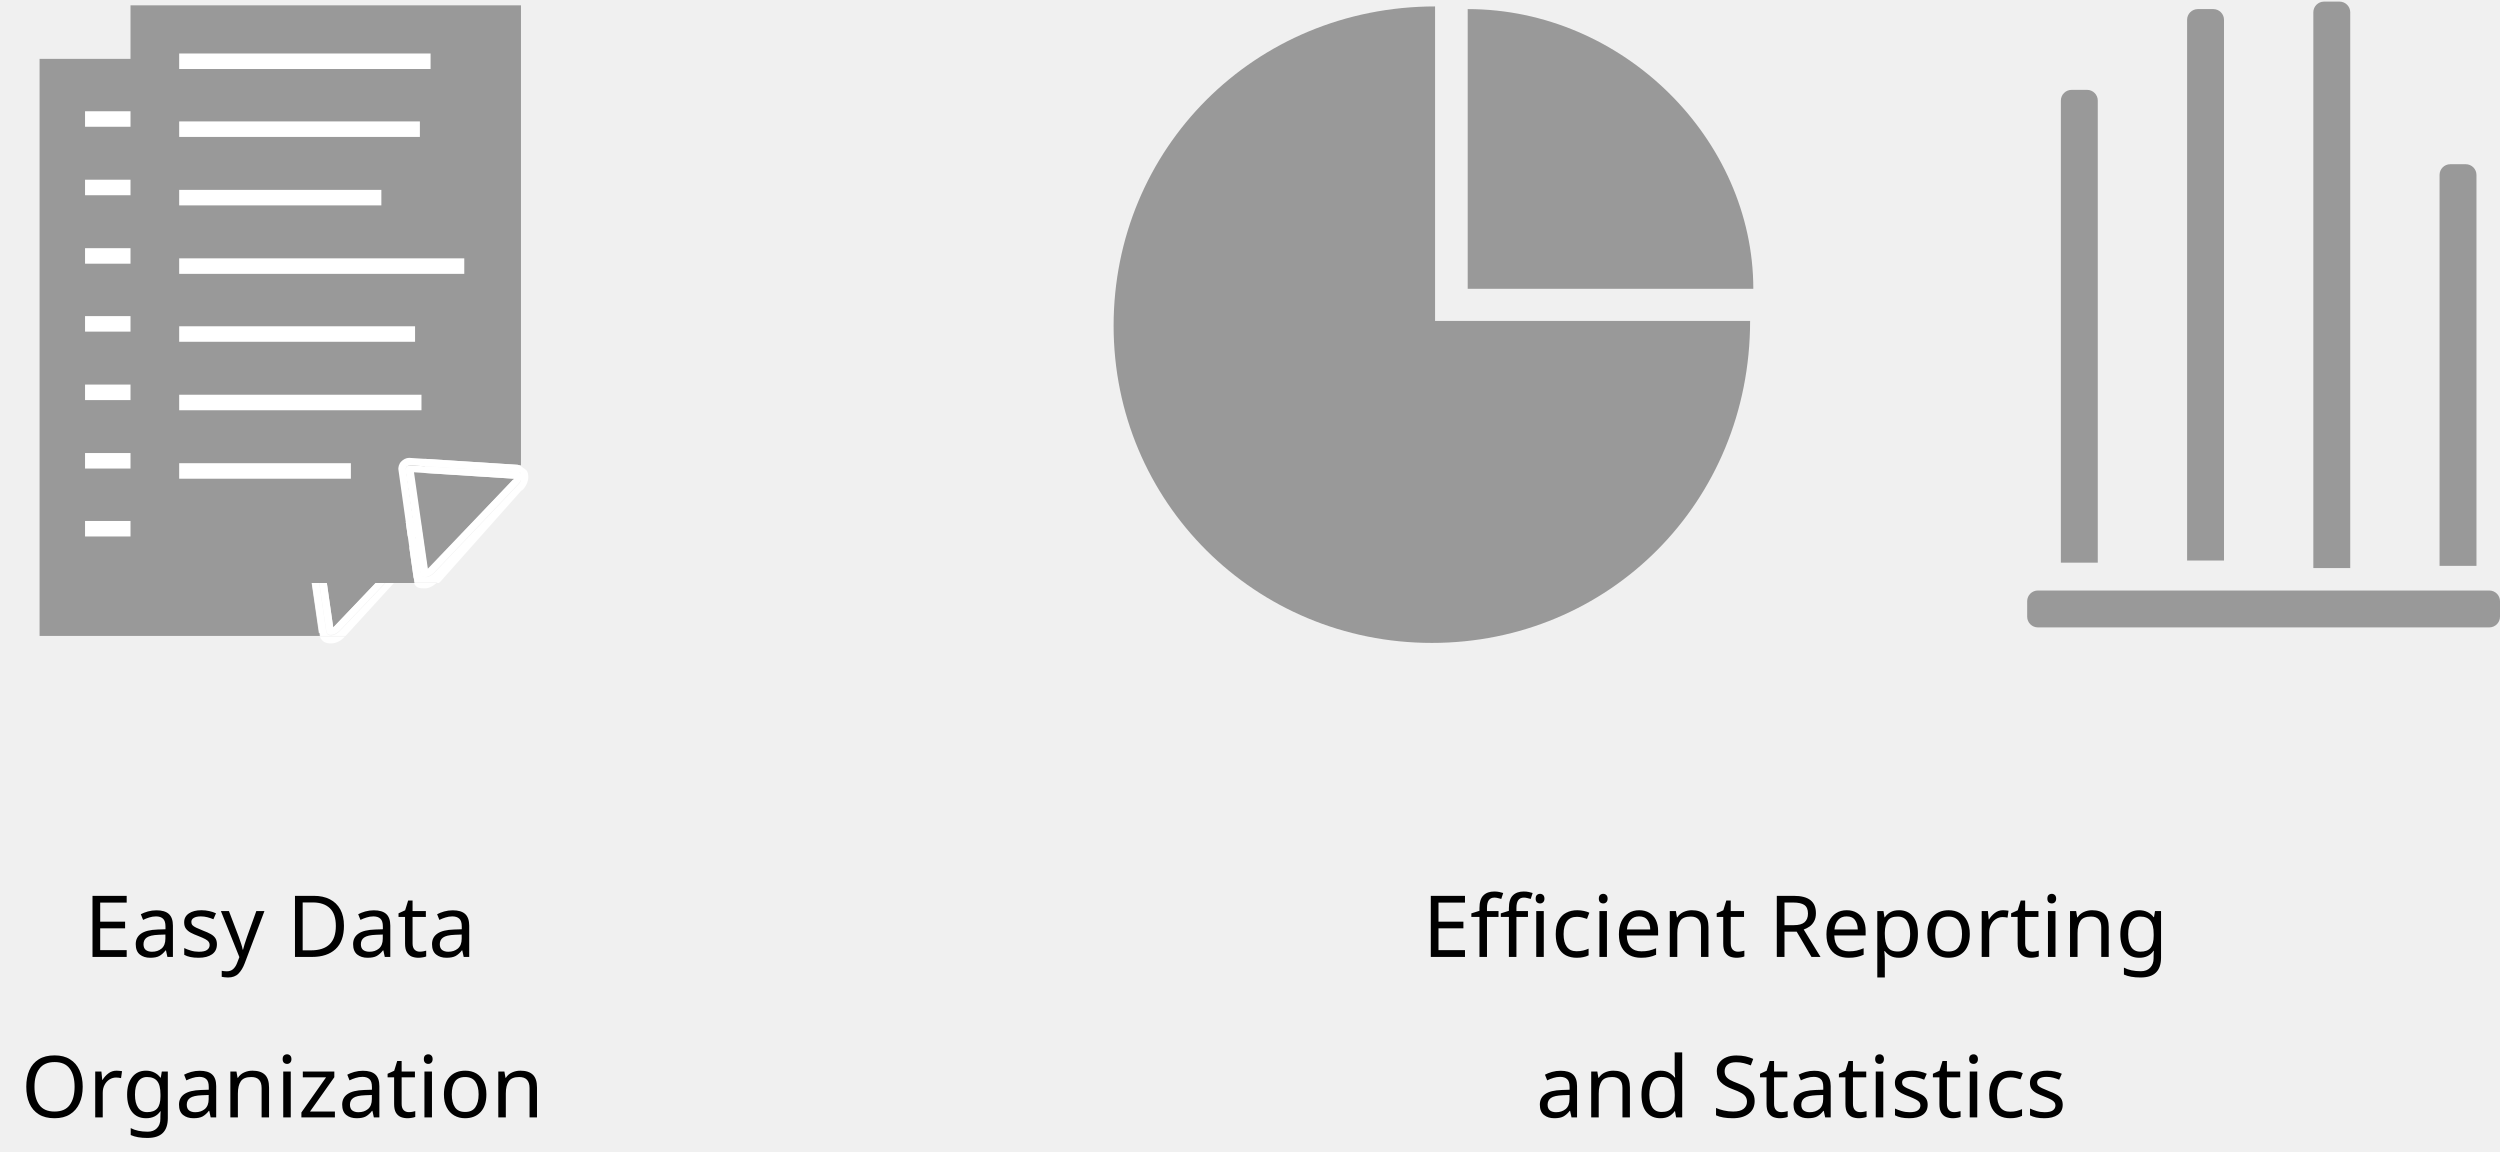
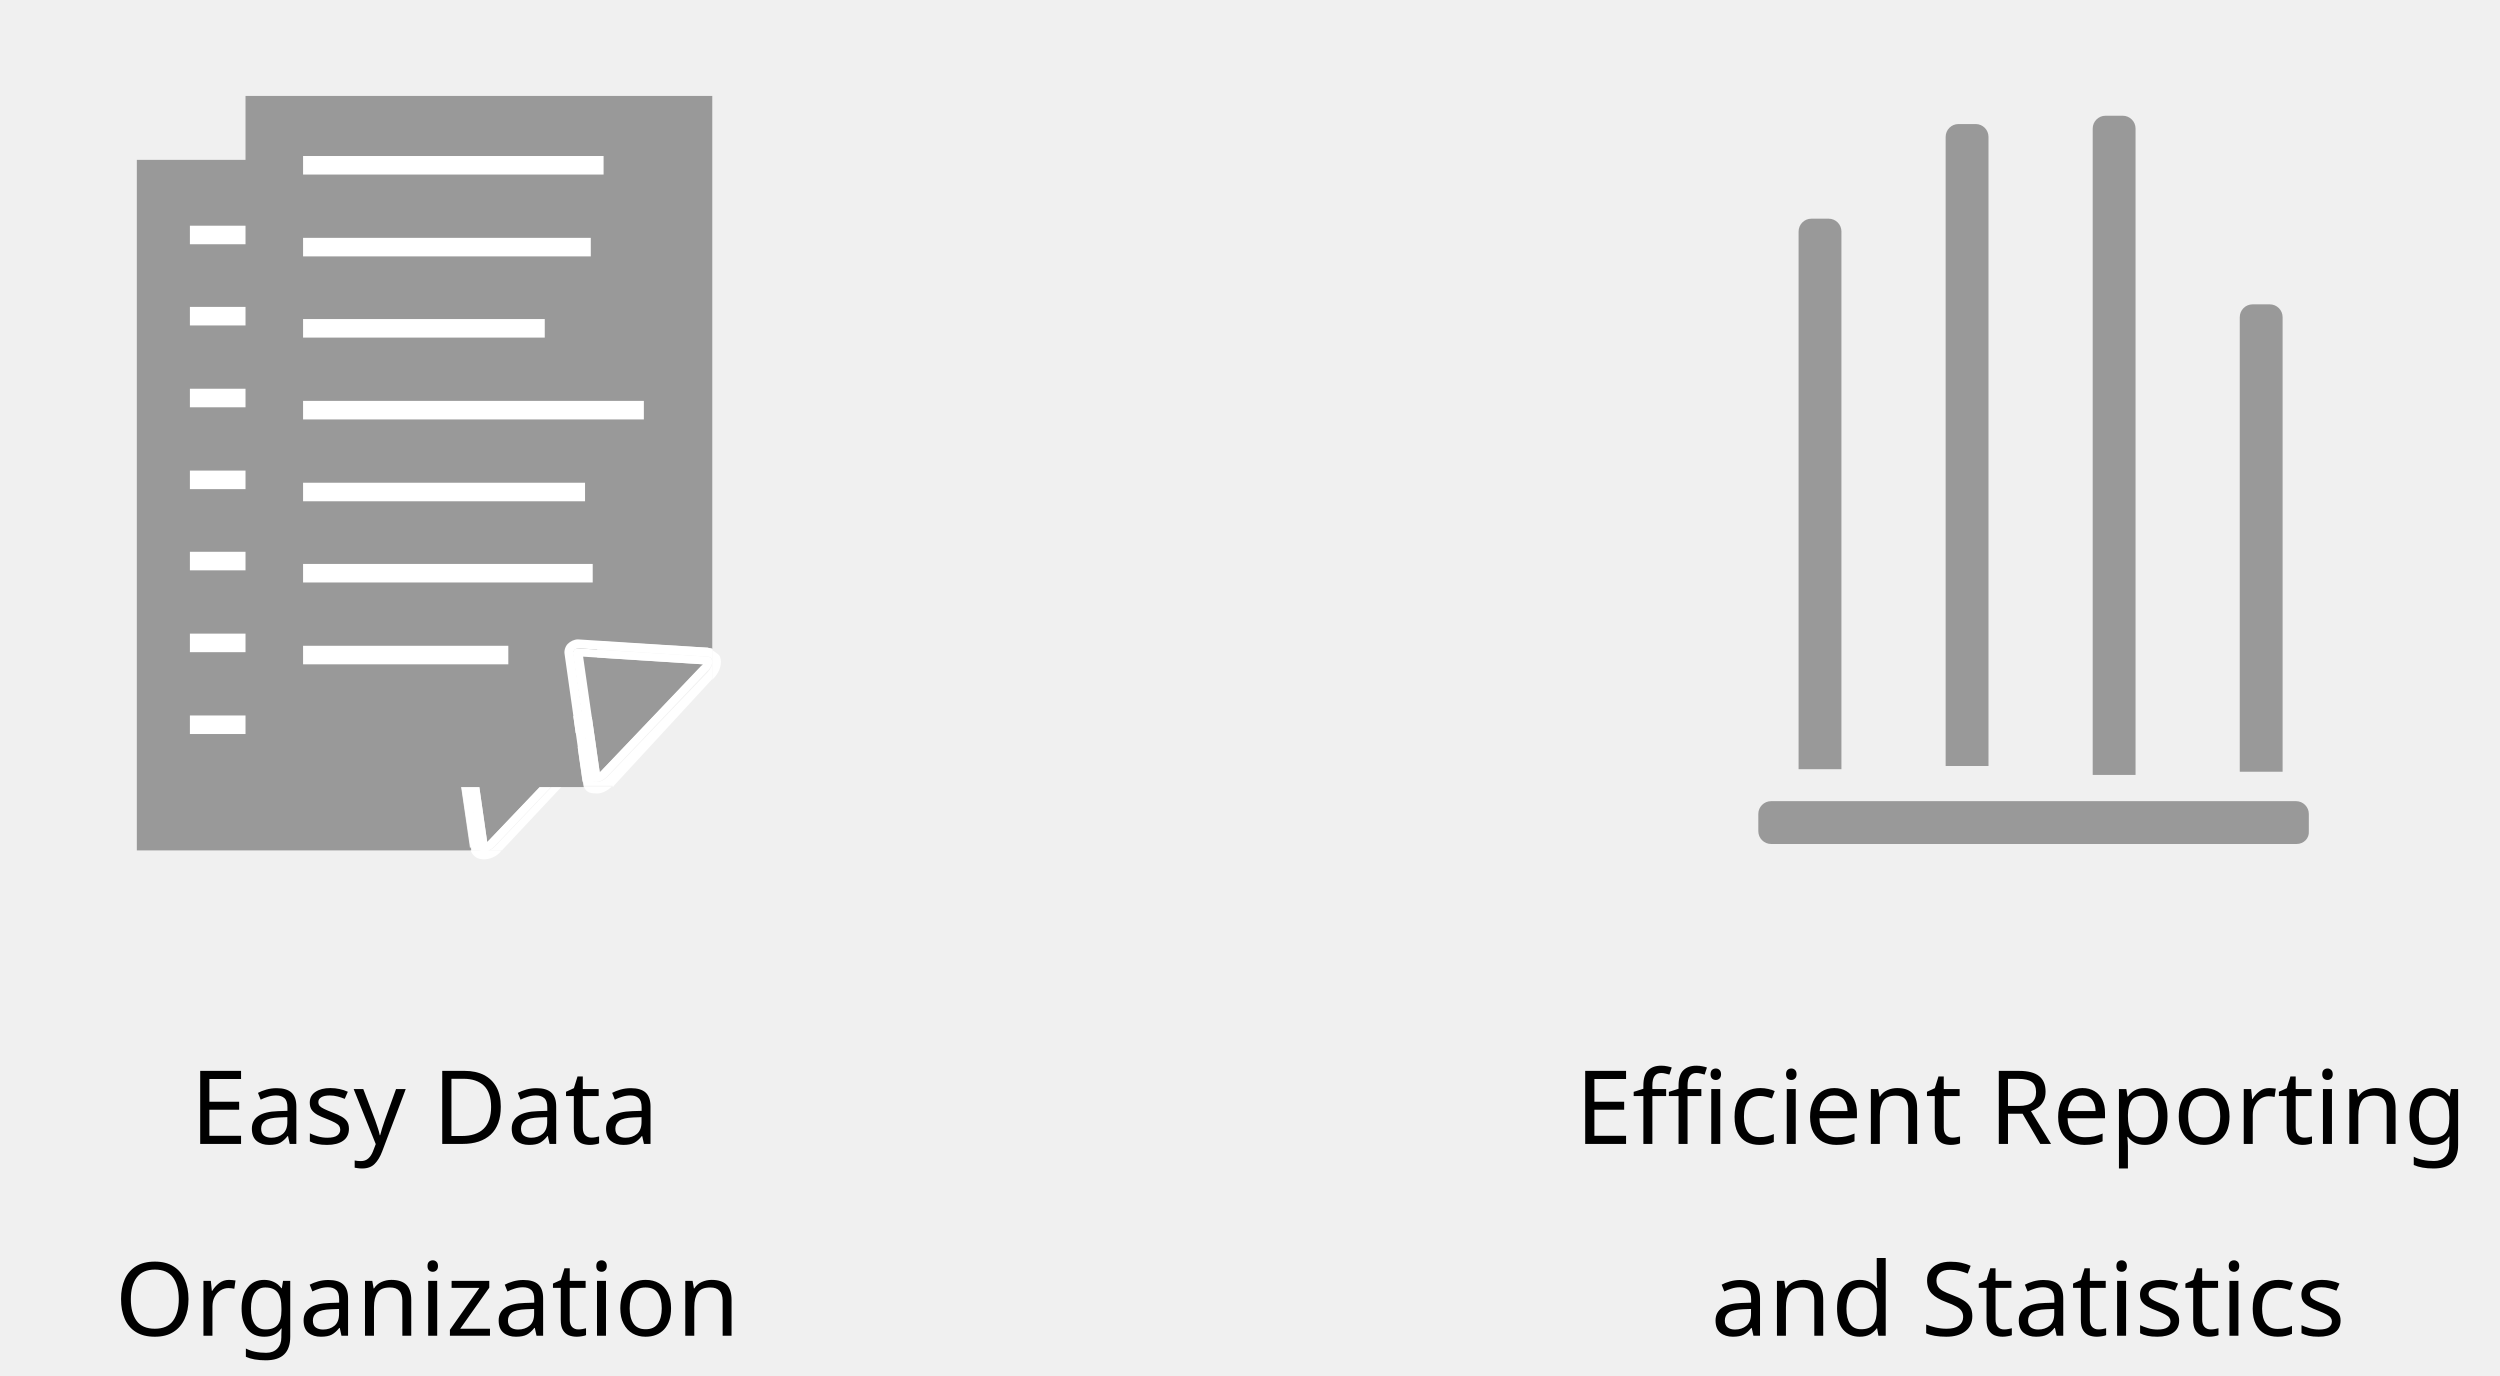
- <svg xmlns="http://www.w3.org/2000/svg" version="1.1" id="Layer_1" x="0px" y="0px" viewBox="0 0 467.4 215.2" enable-background="new 0 0 467.4 215.2" xml:space="preserve">
+ <svg xmlns="http://www.w3.org/2000/svg" version="1.1" id="Layer_1" x="0px" y="0px" viewBox="0 0 391 215.2" enable-background="new 0 0 391 215.2" xml:space="preserve">
  <g>
    <g>
      <g>
-         <path fill="#999999" d="M58.9,96.5c-0.6,0-1.2,0.3-1.6,0.7c-0.4,0.4-0.6,1-0.5,1.6l2.8,19.5c0,0.2,0.1-0.4,0.2,0.6H7.4V11h72v87     c0-0.1-0.2-0.1-0.4-0.2L58.9,96.5z" />
-         <path fill="#999999" d="M62.5,117.1c-0.1,0.1-0.2,0.2-0.2,0.2l-2.6-18.1l18.8,1.2c0,0.1-0.1,0.2-0.2,0.2L62.5,117.1z" />
-         <path fill="#FFFFFF" d="M64.5,119c-0.7,0.8-1.7,1.3-2.6,1.3c-1,0-1.7-0.3-2.1-1.3L64.5,119L64.5,119z" />
-         <path fill="#FFFFFF" d="M80,102.4l-0.6,0.3V98c1,0.2,1.1,0.6,1.3,1.1C81.1,100.1,80.9,101.4,80,102.4z" />
-         <path fill="#FFFFFF" d="M79.4,102.7V98c0-0.1-0.2-0.1-0.4-0.2l-20.2-1.3c-0.6,0-1.1,0.3-1.5,0.7c-0.4,0.4-0.5,1.1-0.5,1.6     l2.9,19.5c0,0.2,0.1-0.4,0.2,0.6h4.7L79.4,102.7z M79.2,101.5L63.5,118c-1,1-2.3,1.1-2.5,0.1l-2.8-19.4c-0.1-0.4,0.3-0.8,0.8-0.8     l20.2,1.3C80.2,99.2,80.2,100.5,79.2,101.5z" />
-         <path fill="#FFFFFF" d="M79.1,99.1L59,97.8c-0.5,0-0.8,0.4-0.8,0.8l2.8,19.4c0.1,1,1.5,0.9,2.5-0.1l15.7-16.5     C80.2,100.5,80.2,99.2,79.1,99.1z M78.4,100.4c0,0.1-0.1,0.2-0.2,0.2l-15.7,16.5c-0.1,0.1-0.2,0.2-0.2,0.2l-2.6-18.1L78.4,100.4z     " />
+         <path fill="#999999" d="M72.8,111c-0.6,0-1.2,0.3-1.6,0.7c-0.4,0.4-0.6,1-0.5,1.6l2.8,19.3c0,0.2,0.1-0.6,0.2,0.4H21.4V25h72     v87.4c0-0.1-0.3-0.1-0.5-0.2L72.8,111z" />
+         <path fill="#999999" d="M76.4,131.5c-0.1,0.1-0.2,0.2-0.2,0.2l-2.6-18.1l18.8,1.2c0,0.1-0.1,0.2-0.2,0.2L76.4,131.5z" />
+         <path fill="#FFFFFF" d="M78.3,133.2c-0.7,0.8-1.7,1.2-2.6,1.2c-1,0-1.7-0.4-2.1-1.4h4.7L78.3,133.2z" />
+         <path fill="#FFFFFF" d="M93.9,116.8l-0.5,0.3v-4.7c1,0.2,1.1,0.6,1.3,1.1C95.1,114.5,94.8,115.8,93.9,116.8z" />
+         <path fill="#FFFFFF" d="M93.4,117.1v-4.7c0-0.1-0.3-0.1-0.5-0.2L72.7,111c-0.6,0-1.1,0.3-1.5,0.7c-0.4,0.4-0.5,1.1-0.5,1.6     l2.9,19.3c0,0.2,0.1-0.6,0.2,0.4h4.7L93.4,117.1z M93.1,115.9l-15.7,16.5c-1,1-2.3,1.1-2.5,0.1l-2.8-19.4     c-0.1-0.4,0.3-0.8,0.8-0.8l20.2,1.3C94,113.6,94.1,114.9,93.1,115.9z" />
+         <path fill="#FFFFFF" d="M93,113.6l-20.2-1.3c-0.5,0-0.8,0.4-0.8,0.8l2.8,19.4c0.1,1,1.5,0.9,2.5-0.1l15.7-16.5     C94.1,114.9,94,113.6,93,113.6z M92.3,114.8c0,0.1-0.1,0.2-0.2,0.2l-15.7,16.5c-0.1,0.1-0.2,0.2-0.2,0.2l-2.6-18.1L92.3,114.8z" />
      </g>
-       <rect x="15.9" y="20.8" fill="#FFFFFF" width="47" height="2.9" />
-       <rect x="15.9" y="33.6" fill="#FFFFFF" width="45" height="2.9" />
-       <rect x="15.9" y="46.4" fill="#FFFFFF" width="37.8" height="2.9" />
-       <rect x="15.9" y="59.1" fill="#FFFFFF" width="53.3" height="2.9" />
-       <rect x="15.9" y="71.9" fill="#FFFFFF" width="44.1" height="2.9" />
-       <rect x="15.9" y="97.4" fill="#FFFFFF" width="32.1" height="2.9" />
-       <rect x="15.9" y="84.7" fill="#FFFFFF" width="45.3" height="2.9" />
+       <rect x="29.7" y="35.3" fill="#FFFFFF" width="47" height="2.9" />
+       <rect x="29.7" y="48" fill="#FFFFFF" width="45" height="2.9" />
+       <rect x="29.7" y="60.8" fill="#FFFFFF" width="37.8" height="2.9" />
+       <rect x="29.7" y="73.6" fill="#FFFFFF" width="53.3" height="2.9" />
+       <rect x="29.7" y="86.3" fill="#FFFFFF" width="44.1" height="2.9" />
+       <rect x="29.7" y="111.9" fill="#FFFFFF" width="32.1" height="2.9" />
+       <rect x="29.7" y="99.1" fill="#FFFFFF" width="45.3" height="2.9" />
    </g>
    <g>
      <g>
-         <path fill="#999999" d="M76.6,85.6c-0.6,0-1.2,0.3-1.6,0.7c-0.4,0.4-0.6,1-0.5,1.6l2.8,20c0,0.2,0.1,0.1,0.2,1.1H24.4V1h73v86.1     c0-0.1-0.4-0.1-0.6-0.2L76.6,85.6z" />
-         <path fill="#999999" d="M80.1,106.2c-0.1,0.1-0.2,0.2-0.2,0.2l-2.6-18.1l18.8,1.2c0,0.1-0.1,0.2-0.2,0.2L80.1,106.2z" />
-         <path fill="#FFFFFF" d="M82.1,108.5c-0.7,0.8-1.7,1.5-2.6,1.5c-1,0-1.7,0-2.1-1h4.7L82.1,108.5z" />
-         <path fill="#FFFFFF" d="M97.8,91.5l-0.4,0.3v-4.7c0,0.2,1,0.6,1.2,1.1C99,89.2,98.7,90.5,97.8,91.5z" />
-         <path fill="#FFFFFF" d="M97.4,91.8v-4.7c0-0.1-0.4-0.1-0.6-0.2l-20.3-1.3c-0.6,0-1.1,0.3-1.5,0.7c-0.4,0.4-0.6,1.1-0.5,1.6     l2.8,19.9c0,0.2,0.1,0.1,0.2,1.1h4.7L97.4,91.8z M96.9,90.6l-15.7,16.5c-1,1-2.3,1.1-2.5,0.1l-2.8-19.4c-0.1-0.4,0.3-0.8,0.8-0.8     l20.2,1.3C97.8,88.3,97.8,89.6,96.9,90.6z" />
-         <path fill="#FFFFFF" d="M96.8,88.2L76.6,87c-0.5,0-0.8,0.4-0.8,0.8l2.8,19.4c0.1,1,1.5,0.9,2.5-0.1l15.7-16.5     C97.8,89.6,97.8,88.3,96.8,88.2z M96.1,89.5c0,0.1-0.1,0.2-0.2,0.2l-15.7,16.5c-0.1,0.1-0.2,0.2-0.2,0.2l-2.6-18.1L96.1,89.5z" />
+         <path fill="#999999" d="M90.4,100.1c-0.6,0-1.2,0.3-1.6,0.7c-0.4,0.4-0.6,1-0.5,1.6l2.8,19.8c0,0.2,0.1-0.1,0.2,0.9H38.4V15h73     v86.5c0-0.1-0.5-0.1-0.7-0.2L90.4,100.1z" />
+         <path fill="#999999" d="M94,120.6c-0.1,0.1-0.2,0.2-0.2,0.2l-2.6-18.1l18.8,1.2c0,0.1-0.1,0.2-0.2,0.2L94,120.6z" />
+         <path fill="#FFFFFF" d="M96,122.7c-0.7,0.8-1.7,1.4-2.6,1.4c-1,0-1.7-0.1-2.1-1.1H96L96,122.7z" />
+         <path fill="#FFFFFF" d="M111.7,106l-0.3,0.3v-4.7c0,0.2,1,0.6,1.2,1.1C113,103.7,112.6,105,111.7,106z" />
+         <path fill="#FFFFFF" d="M111.4,106.2v-4.7c0-0.1-0.5-0.1-0.7-0.2l-20.3-1.3c-0.6,0-1.2,0.3-1.6,0.7c-0.4,0.4-0.6,1.1-0.5,1.6     l2.8,19.7c0,0.2,0.1-0.1,0.2,0.9H96L111.4,106.2z M110.7,105.1L95,121.5c-1,1-2.3,1.1-2.5,0.1l-2.8-19.4     c-0.1-0.4,0.3-0.8,0.8-0.8l20.2,1.3C111.6,102.7,111.7,104,110.7,105.1z" />
+         <path fill="#FFFFFF" d="M110.6,102.7l-20.2-1.3c-0.5,0-0.8,0.4-0.8,0.8l2.8,19.4c0.1,1,1.5,0.9,2.5-0.1l15.7-16.5     C111.7,104,111.6,102.7,110.6,102.7z M109.9,103.9c0,0.1-0.1,0.2-0.2,0.2L94,120.6c-0.1,0.1-0.2,0.2-0.2,0.2l-2.6-18.1     L109.9,103.9z" />
      </g>
-       <rect x="33.5" y="10" fill="#FFFFFF" width="47" height="2.9" />
-       <rect x="33.5" y="22.7" fill="#FFFFFF" width="45" height="2.9" />
-       <rect x="33.5" y="35.5" fill="#FFFFFF" width="37.8" height="2.9" />
-       <rect x="33.5" y="48.3" fill="#FFFFFF" width="53.3" height="2.9" />
-       <rect x="33.5" y="61" fill="#FFFFFF" width="44.1" height="2.9" />
-       <rect x="33.5" y="86.6" fill="#FFFFFF" width="32.1" height="2.9" />
-       <rect x="33.5" y="73.8" fill="#FFFFFF" width="45.3" height="2.9" />
+       <rect x="47.4" y="24.4" fill="#FFFFFF" width="47" height="2.9" />
+       <rect x="47.4" y="37.2" fill="#FFFFFF" width="45" height="2.9" />
+       <rect x="47.4" y="49.9" fill="#FFFFFF" width="37.8" height="2.9" />
+       <rect x="47.4" y="62.7" fill="#FFFFFF" width="53.3" height="2.9" />
+       <rect x="47.4" y="75.5" fill="#FFFFFF" width="44.1" height="2.9" />
+       <rect x="47.4" y="101" fill="#FFFFFF" width="32.1" height="2.9" />
+       <rect x="47.4" y="88.2" fill="#FFFFFF" width="45.3" height="2.9" />
    </g>
  </g>
  <g>
-     <path fill="#999999" d="M268.4,1.2c-34,0-60.2,26.7-60.2,59.7s26.5,59.3,59.5,59.3c33,0,59.5-26.2,59.5-60.2h-58.9V1.2z" />
-     <path fill="#999999" d="M274.4,1.7V54h53.4C327.8,26,303.4,1.7,274.4,1.7z" />
-     <g>
-       <path fill="#999999" d="M392.2,18.8v86.4h-6.9V18.8c0-1.1,0.9-2,2-2h2.9C391.3,16.8,392.2,17.7,392.2,18.8z" />
-       <path fill="#999999" d="M465.4,117.3h-84.4c-1.1,0-2-0.9-2-2v-2.9c0-1.1,0.9-2,2-2h84.4c1.1,0,2,0.9,2,2v2.9    C467.4,116.4,466.5,117.3,465.4,117.3z" />
-       <path fill="#999999" d="M415.8,3.7v101.1h-6.9V3.7c0-1.1,0.9-2,2-2h2.9C414.9,1.7,415.8,2.6,415.8,3.7z" />
-       <path fill="#999999" d="M463,32.7v73.1h-6.9V32.7c0-1.1,0.9-2,2-2h2.9C462.1,30.7,463,31.6,463,32.7z" />
-       <path fill="#999999" d="M439.4,2.3v103.9h-6.9V2.3c0-1.1,0.9-2,2-2h2.9C438.5,0.3,439.4,1.2,439.4,2.3z" />
-     </g>
+     <polygon fill="#999999" points="580,86 590.8,117 615.9,117 627.2,86  " />
+     <circle fill="#999999" cx="603.6" cy="55.1" r="40.1" />
+     <rect x="591.2" y="120.1" fill="#999999" width="24.6" height="3.2" />
+     <rect x="592.5" y="125.8" fill="#999999" width="22" height="3.2" />
+     <rect x="593.8" y="131.9" fill="#999999" width="19.5" height="3.2" />
  </g>
-   <text transform="matrix(1 0 0 1 15.7471 178.9081)">
+   <g>
+     <path fill="#999999" d="M288,36.2v84.1h-6.7V36.2c0-1.1,0.9-2,2-2h2.7C287.1,34.2,288,35.1,288,36.2z" />
+     <path fill="#999999" d="M359.2,132H277c-1.1,0-2-0.9-2-2v-2.7c0-1.1,0.9-2,2-2h82.1c1.1,0,2,0.9,2,2v2.7   C361.2,131.1,360.3,132,359.2,132z" />
+     <path fill="#999999" d="M311,21.4v98.4h-6.7V21.4c0-1.1,0.9-2,2-2h2.7C310.1,19.4,311,20.3,311,21.4z" />
+     <path fill="#999999" d="M357,49.6v71.1h-6.7V49.6c0-1.1,0.9-2,2-2h2.7C356.1,47.6,357,48.5,357,49.6z" />
+     <path fill="#999999" d="M334,20.1v101.1h-6.7V20.1c0-1.1,0.9-2,2-2h2.7C333.1,18.1,334,19,334,20.1z" />
+   </g>
+   <text transform="matrix(1 0 0 1 29.7643 178.9081)">
    <tspan x="0" y="0" font-family="'Montserrat-Hairline'" font-size="16">Easy Data</tspan>
    <tspan x="-11.8" y="30" font-family="'Montserrat-Hairline'" font-size="16">Organization</tspan>
  </text>
-   <text transform="matrix(1 0 0 1 265.956 178.9081)">
+   <text transform="matrix(1 0 0 1 556.6248 178.9082)">
+     <tspan x="0" y="0" font-family="'Montserrat-Hairline'" font-size="16">Smart Data</tspan>
+     <tspan x="-8.4" y="30" font-family="'Montserrat-Hairline'" font-size="16">Management</tspan>
+   </text>
+   <text transform="matrix(1 0 0 1 246.3788 178.9082)">
    <tspan x="0" y="0" font-family="'Montserrat-Hairline'" font-size="16">Efficient Reporting</tspan>
    <tspan x="21.2" y="30" font-family="'Montserrat-Hairline'" font-size="16">and Statistics</tspan>
  </text>
+   <text transform="matrix(1 0 0 1 844.4452 178.9082)">
+     <tspan x="0" y="0" font-family="'Montserrat-Hairline'" font-size="16">Easy Data Sharing</tspan>
+     <tspan x="11.7" y="30" font-family="'Montserrat-Hairline'" font-size="16">Between Users</tspan>
+   </text>
+   <g>
+     <g>
+       <g>
+         <path fill="#999999" d="M871.2,115.7c-0.5,0-1,0.2-1.3,0.6c-0.3,0.4-0.5,0.9-0.4,1.3l2.3,16.6c0,0.2,0.1-0.2,0.1,0.8h-42.6V44h59     v72.9c0-0.1-0.4-0.1-0.6-0.1L871.2,115.7z" />
+         <path fill="#999999" d="M874.1,132.8c-0.1,0.1-0.1,0.1-0.2,0.2l-2.1-15.1l15.2,1c0,0.1-0.1,0.1-0.2,0.2L874.1,132.8z" />
+         <path fill="#FFFFFF" d="M875.8,134.7c-0.6,0.7-1.4,1.2-2.1,1.2c-0.8,0-1.4-0.9-1.7-0.9h3.8L875.8,134.7z" />
+         <path fill="#FFFFFF" d="M888.6,120.6l-0.2,0.2v-3.9c2,0.2,0.7,0.5,0.9,1C889.7,118.7,889.3,119.7,888.6,120.6z" />
+         <path fill="#FFFFFF" d="M888.4,120.8v-3.9c0-0.1-0.4-0.1-0.6-0.1l-16.5-1.1c-0.5,0-1,0.2-1.3,0.6c-0.3,0.4-0.5,0.9-0.4,1.4     l2.3,16.5c0,0.2,0.1-0.2,0.1,0.8h3.8L888.4,120.8z M887.7,119.8L875,133.6c-0.8,0.9-1.9,0.9-2,0.1l-2.3-16.2     c-0.1-0.4,0.2-0.7,0.6-0.7l16.3,1.1C888.4,117.9,888.5,119,887.7,119.8z" />
+         <path fill="#FFFFFF" d="M887.6,117.8l-16.3-1.1c-0.4,0-0.7,0.3-0.6,0.7l2.3,16.2c0.1,0.8,1.2,0.8,2-0.1l12.7-13.7     C888.5,119,888.4,117.9,887.6,117.8z M887,118.9c0,0.1-0.1,0.1-0.2,0.2l-12.7,13.7c-0.1,0.1-0.1,0.1-0.2,0.2l-2.1-15.1L887,118.9     z" />
+       </g>
+       <rect x="836.4" y="52.9" fill="#FFFFFF" width="38.1" height="2.4" />
+       <rect x="836.4" y="63.6" fill="#FFFFFF" width="36.4" height="2.4" />
+       <rect x="836.4" y="74.2" fill="#FFFFFF" width="30.6" height="2.4" />
+       <rect x="836.4" y="84.9" fill="#FFFFFF" width="43.2" height="2.4" />
+       <rect x="836.4" y="95.5" fill="#FFFFFF" width="35.7" height="2.4" />
+       <rect x="836.4" y="116.8" fill="#FFFFFF" width="26" height="2.4" />
+       <rect x="836.4" y="106.2" fill="#FFFFFF" width="36.7" height="2.4" />
+     </g>
+     <g>
+       <g>
+         <path fill="#999999" d="M952.3,86.2c-0.5,0-1,0.2-1.3,0.6c-0.3,0.4-0.5,0.9-0.4,1.3l2.3,16.3c0,0.2,0.1,0.6,0.1,0.6h-41.6V15h57     v72.4c0-0.1,0.1-0.1-0.1-0.1L952.3,86.2z" />
+         <path fill="#999999" d="M955.2,103.4c-0.1,0.1-0.1,0.1-0.2,0.2l-2.1-15.1l15.2,1c0,0.1-0.1,0.1-0.2,0.2L955.2,103.4z" />
+         <path fill="#FFFFFF" d="M956.8,105c-0.6,0.7-1.4,1.1-2.1,1.1c-0.8,0-1.4-1-1.7-1L956.8,105L956.8,105z" />
+         <path fill="#FFFFFF" d="M969.1,91.1l-0.7,0.2v-3.9c2,0.2,1,0.5,1.2,1C969.9,89.2,969.8,90.3,969.1,91.1z" />
+         <path fill="#FFFFFF" d="M968.4,91.4v-3.9c0-0.1,0.1-0.1-0.1-0.1L952,86.2c-0.5,0-0.8,0.2-1.2,0.6c-0.3,0.4-0.4,0.9-0.3,1.4     l2.3,16.3c0,0.2,0.1,0.6,0.2,0.6h3.8L968.4,91.4z M968.7,90.4L956,104.1c-0.8,0.9-1.9,0.9-2,0.1L951.7,88     c-0.1-0.4,0.2-0.7,0.6-0.7l16.3,1.1C969.5,88.4,969.5,89.5,968.7,90.4z" />
+         <path fill="#FFFFFF" d="M968.6,88.4l-16.3-1.1c-0.4,0-0.7,0.3-0.6,0.7l2.3,16.2c0.1,0.8,1.2,0.8,2-0.1l12.7-13.7     C969.5,89.5,969.5,88.4,968.6,88.4z M968.1,89.4c0,0.1-0.1,0.1-0.2,0.2l-12.7,13.7c-0.1,0.1-0.1,0.1-0.2,0.2l-2.1-15.1     L968.1,89.4z" />
+       </g>
+       <rect x="917.4" y="23.5" fill="#FFFFFF" width="38.1" height="2.4" />
+       <rect x="917.4" y="34.1" fill="#FFFFFF" width="36.4" height="2.4" />
+       <rect x="917.4" y="44.8" fill="#FFFFFF" width="30.6" height="2.4" />
+       <rect x="917.4" y="55.4" fill="#FFFFFF" width="43.2" height="2.4" />
+       <rect x="917.4" y="66.1" fill="#FFFFFF" width="35.7" height="2.4" />
+       <rect x="917.4" y="87.4" fill="#FFFFFF" width="26" height="2.4" />
+       <rect x="917.4" y="76.7" fill="#FFFFFF" width="36.7" height="2.4" />
+     </g>
+     <g>
+       <g>
+         <path fill="none" stroke="#999999" stroke-width="2" stroke-miterlimit="10" d="M864.1,38.9c0,0,5.9-18.5,29.3-20.1" />
+         <g>
+           <polygon fill="#999999" points="903.2,19.1 889.2,24.6 892.6,18.9 889.4,13.2     " />
+         </g>
+       </g>
+     </g>
+     <g>
+       <g>
+         <path fill="none" stroke="#999999" stroke-width="2" stroke-miterlimit="10" d="M932.9,109.3c0,0-5.9,18.5-29.3,20.1" />
+         <g>
+           <polygon fill="#999999" points="893.7,129.1 907.8,123.6 904.3,129.2 907.6,135     " />
+         </g>
+       </g>
+     </g>
+   </g>
</svg>
